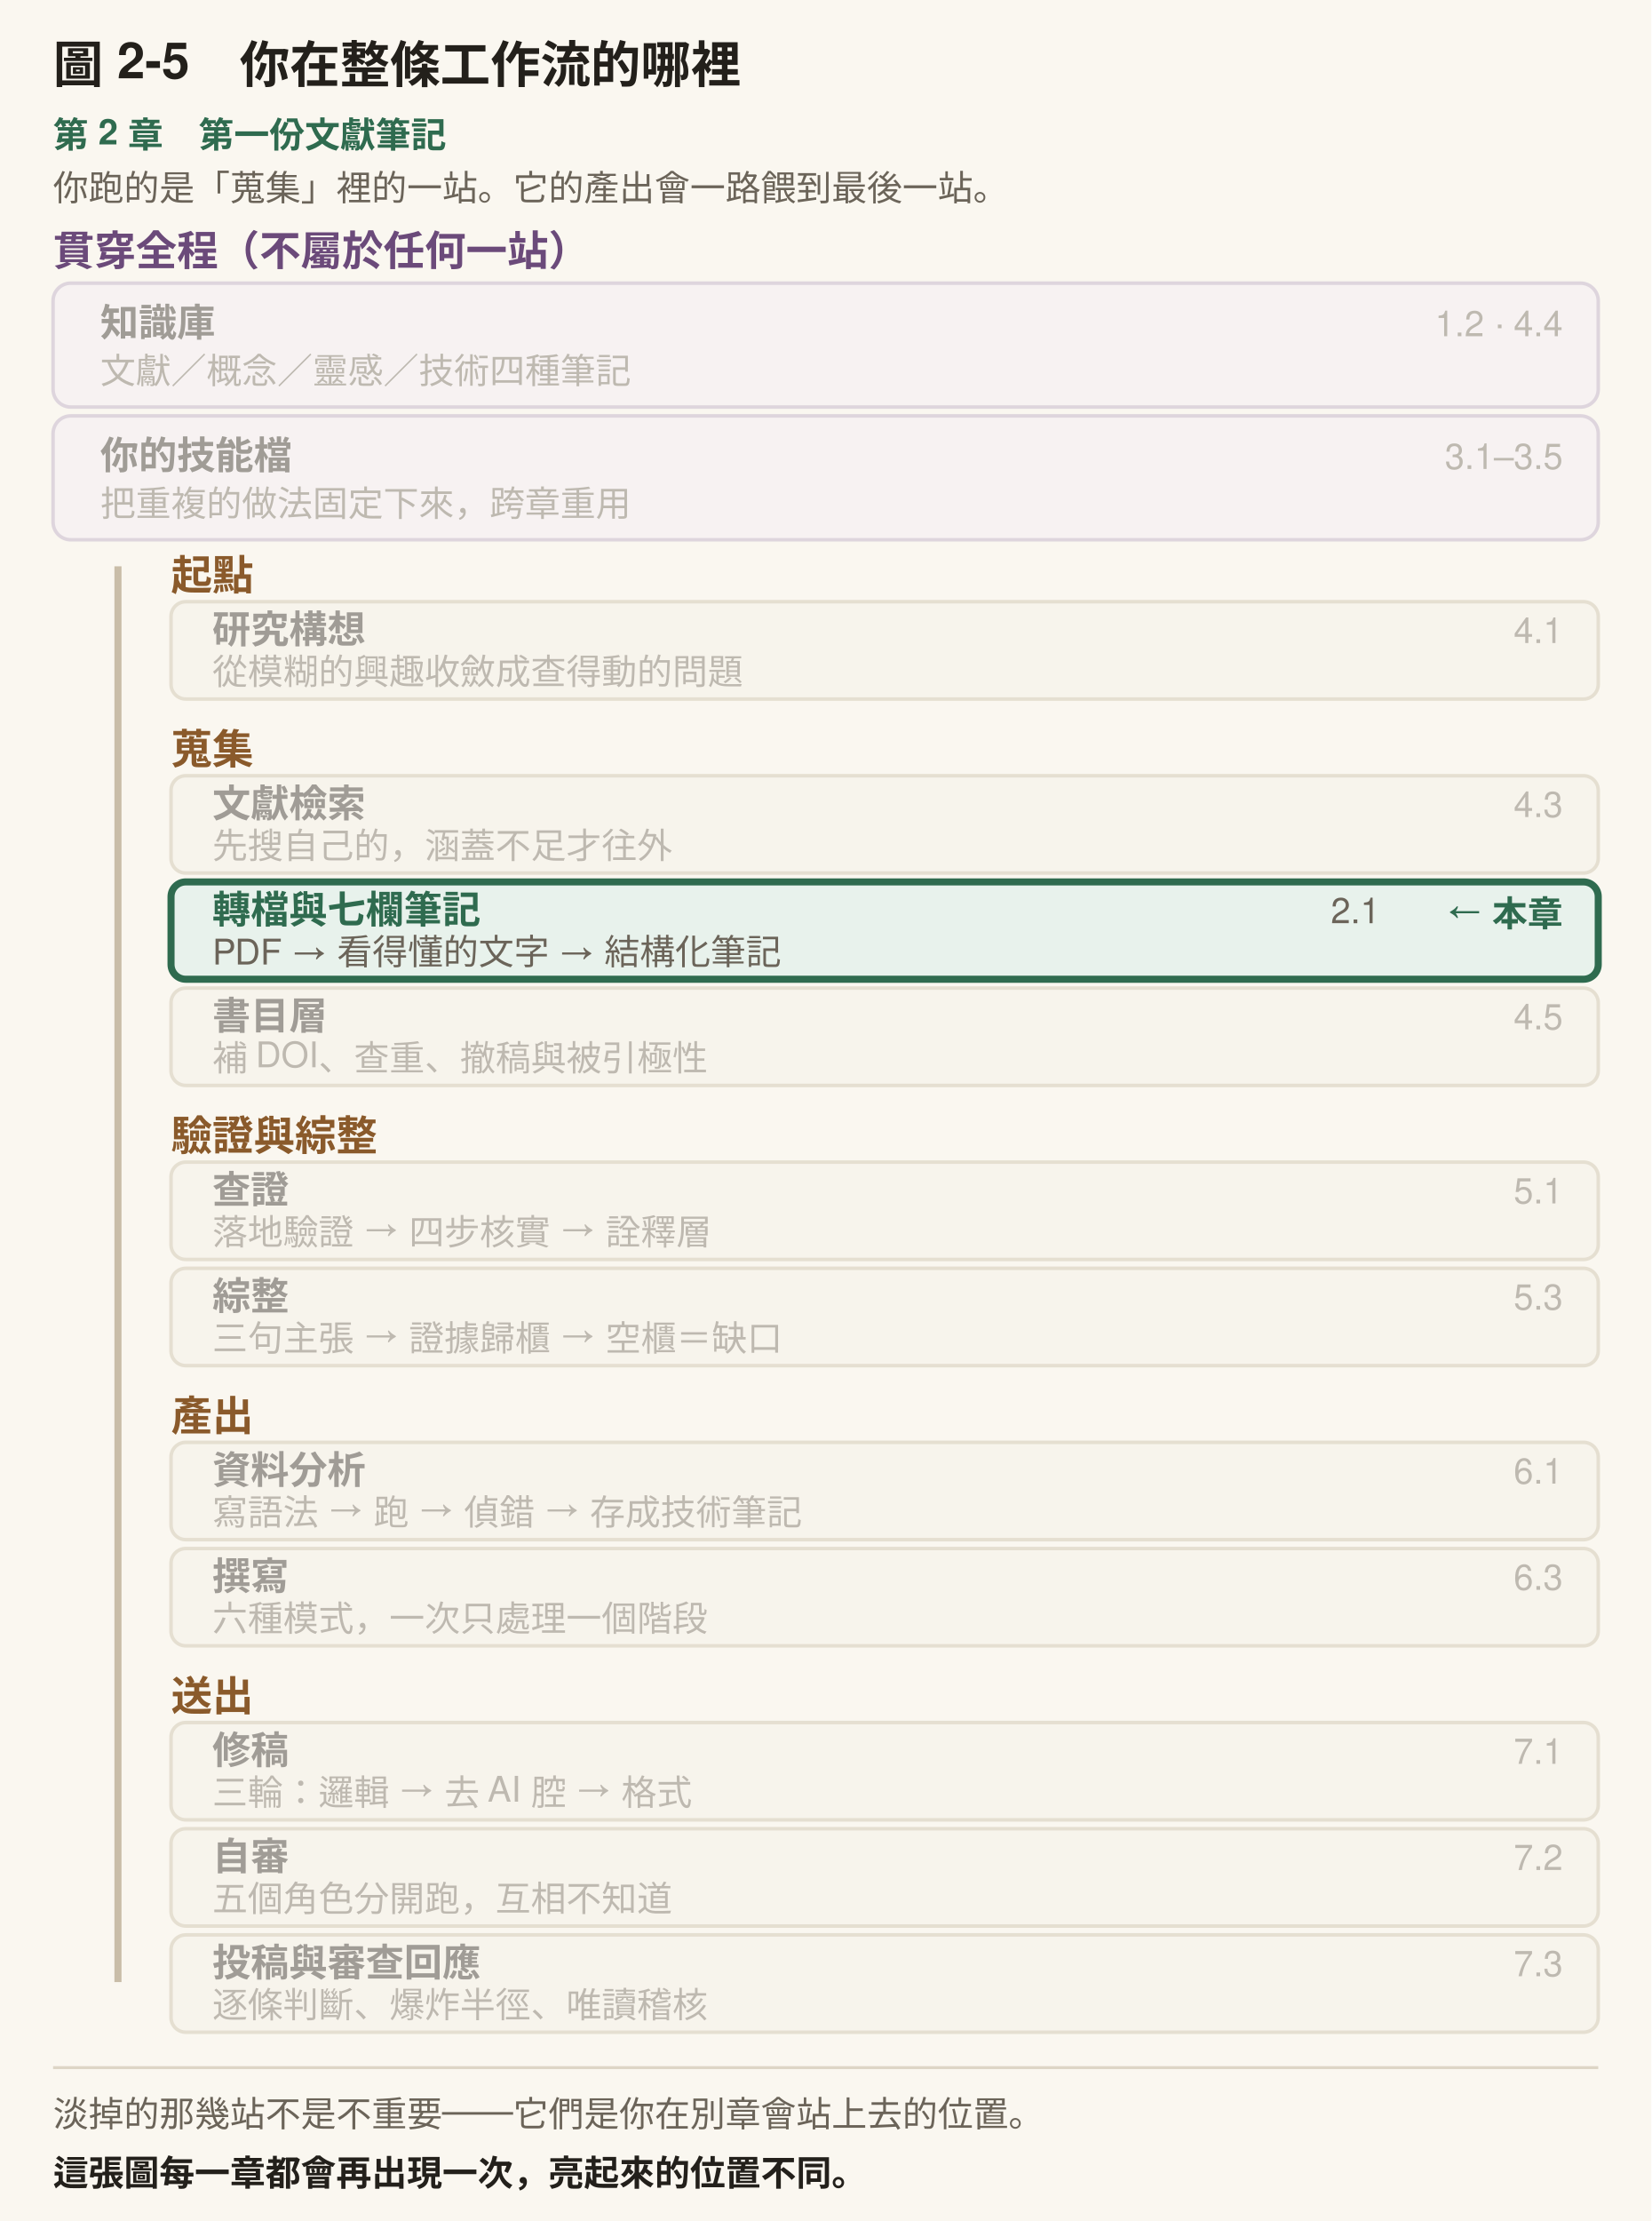
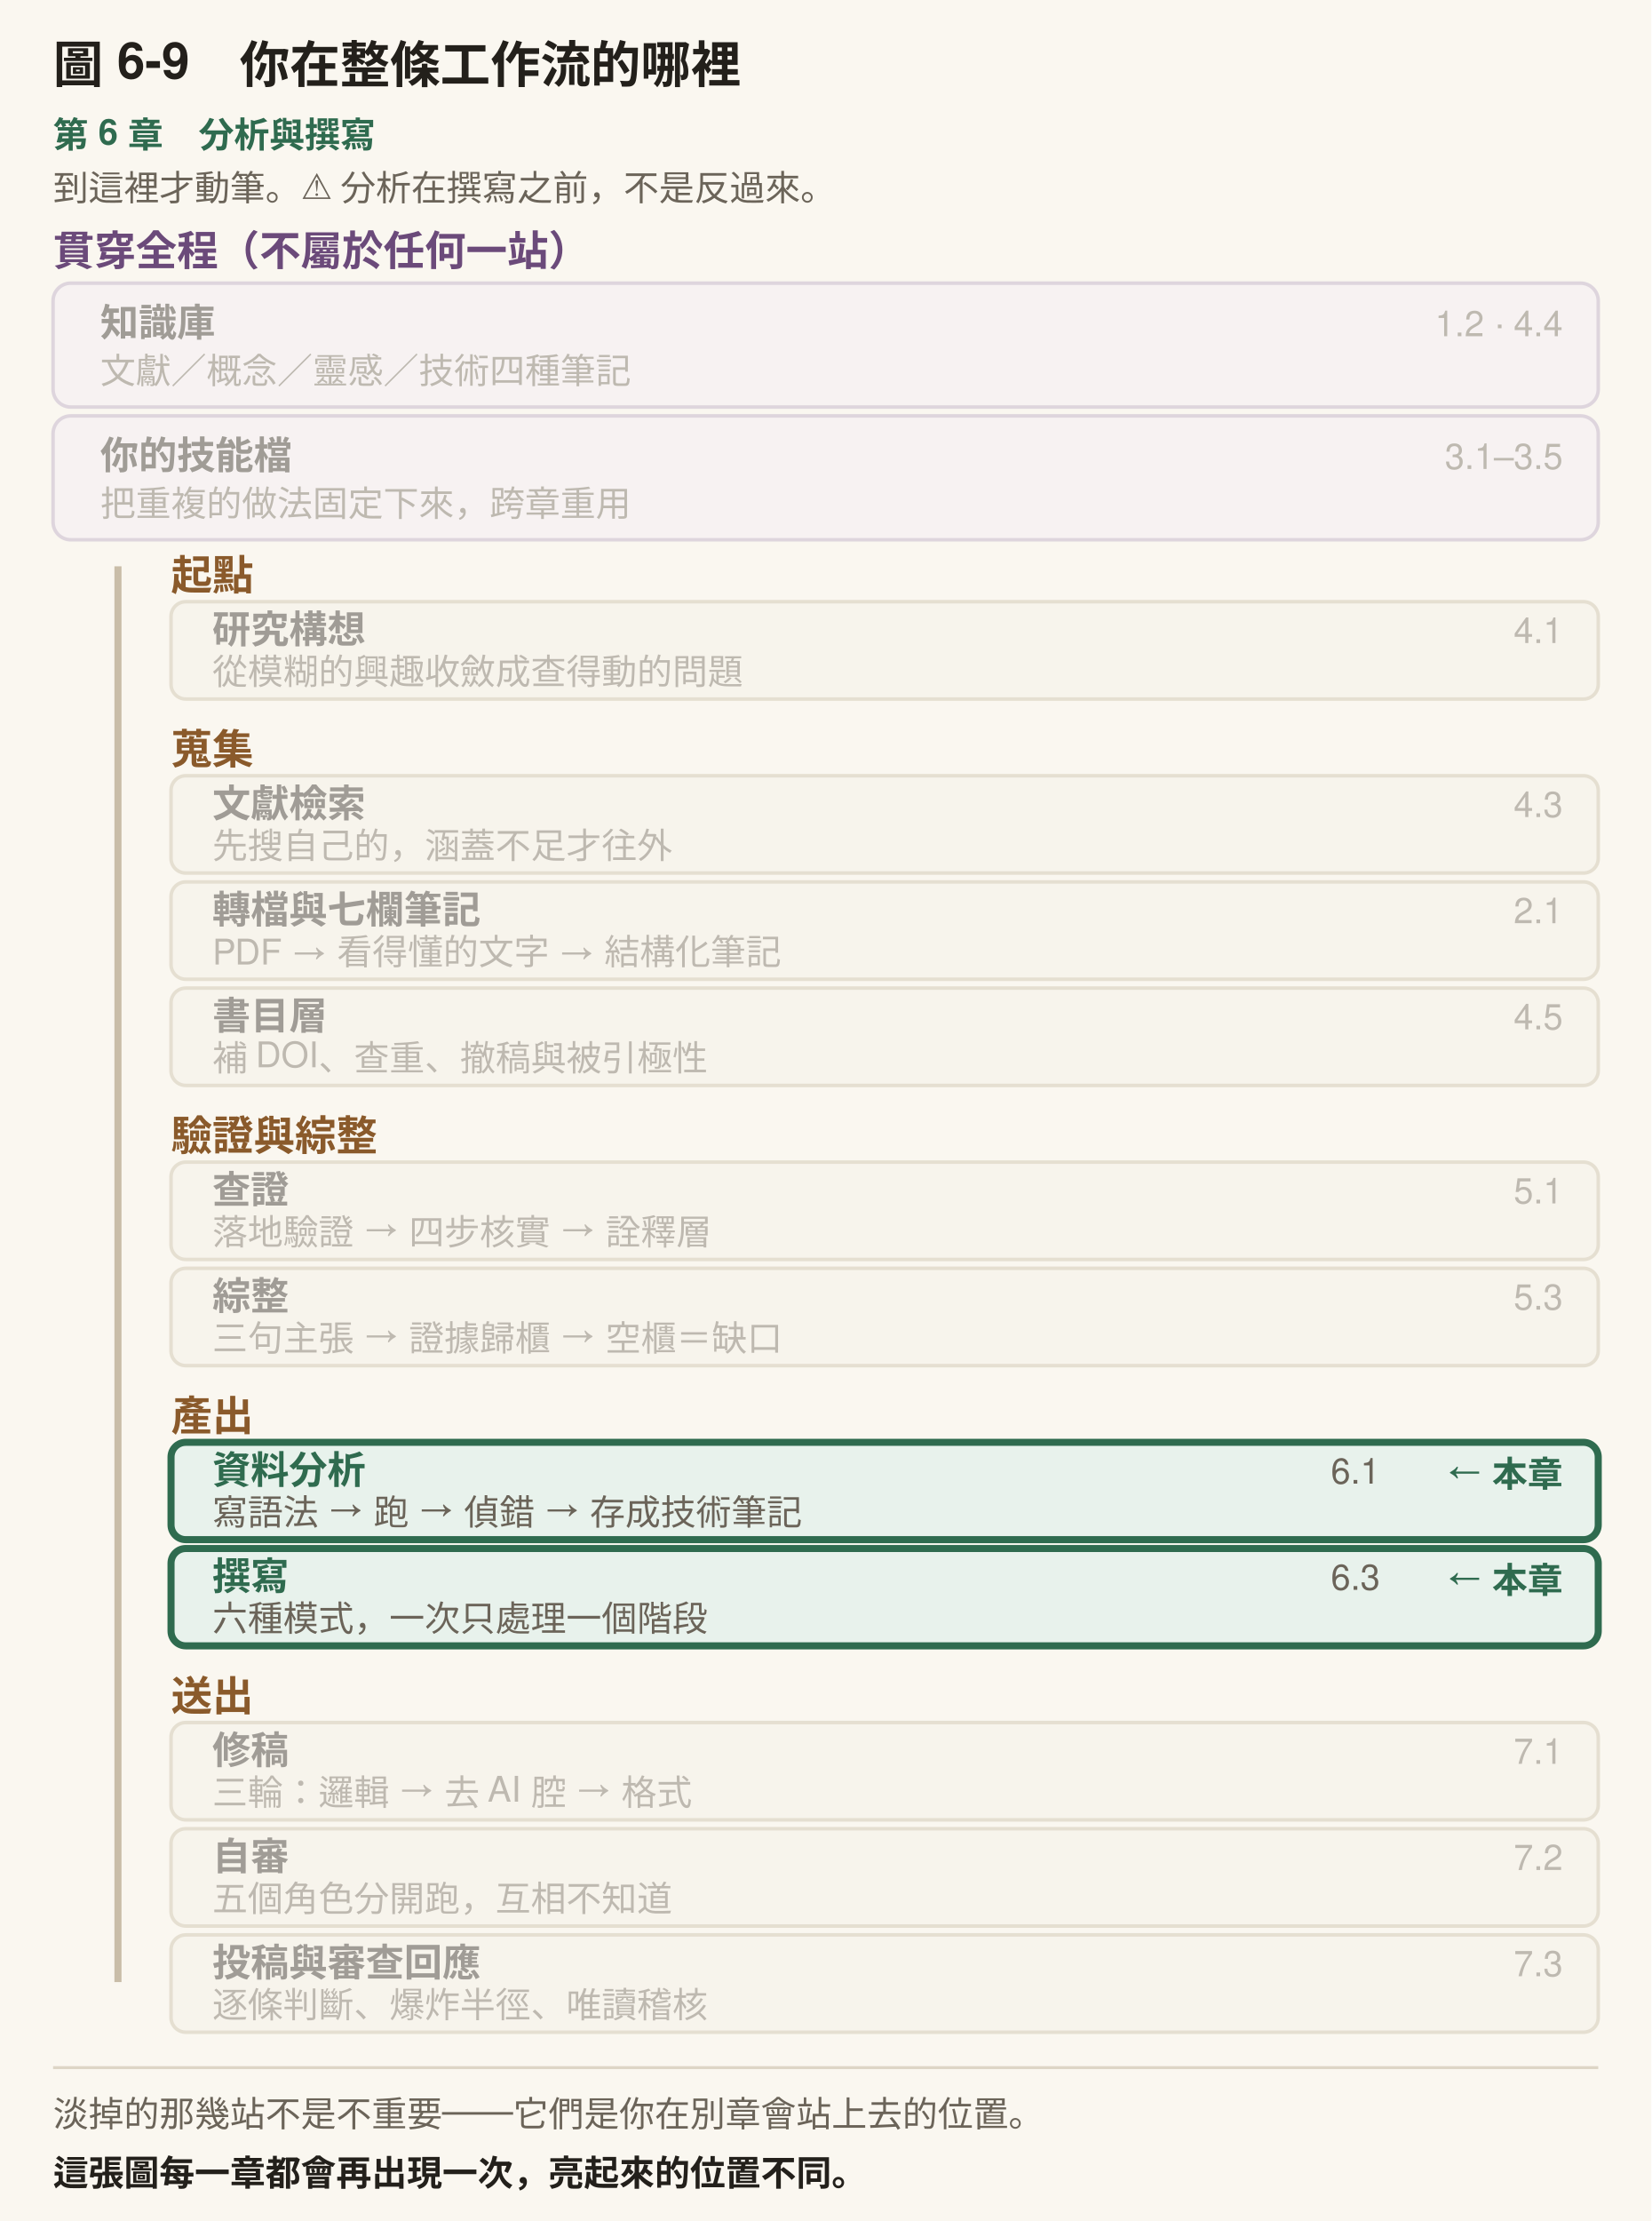
<svg xmlns="http://www.w3.org/2000/svg" viewBox="0 0 560 753" width="560" height="753" font-family="Noto Sans TC, Microsoft JhengHei, Helvetica, Arial, sans-serif">
  <style>
    @page{size:560px 753px;margin:0}
    .bg{fill:#faf7f0}
    .ink{fill:#23201b}
    .muted{fill:#6b6459}
    .rule{stroke:#ddd5c6;stroke-width:1}
    .rail{stroke:#c9bda8;stroke-width:2.4;fill:none}
    .node{fill:#f3f0e8;stroke:#c9bfa8;stroke-width:1.2}
    .nodeOn{fill:#e8f2ec;stroke:#2f6b4f;stroke-width:2.4}
    .span{fill:#f2edf6;stroke:#b8a8c4;stroke-width:1.2}
    .spanOn{fill:#f1ebf5;stroke:#6b4a7a;stroke-width:2.4}
    .zone{fill:#8a5a2b}
    .on{fill:#2f6b4f}
    .onSpan{fill:#6b4a7a}
    .dim{opacity:0.42}
    .tagOn{fill:#2f6b4f}
    .tagOnSpan{fill:#6b4a7a}
    .hdr{fill:#efe9dc}
    .title{font-size:17px;font-weight:700}
    .h{font-size:14px;font-weight:700}
    .b{font-size:13px;font-weight:700}
    .s{font-size:12px}
    @media (prefers-color-scheme: dark){
      .bg{fill:#17150f}
      .ink{fill:#ece5d6}
      .muted{fill:#a49a88}
      .rule{stroke:#3a352a}
      .rail{stroke:#4a4335}
      .node{fill:#1e1b14;stroke:#3d3629}
      .nodeOn{fill:#15241c;stroke:#7fc4a0}
      .span{fill:#221c28;stroke:#4d4356}
      .spanOn{fill:#241b2a;stroke:#c3a0d4}
      .zone{fill:#d09a5e}
      .on{fill:#7fc4a0}
      .onSpan{fill:#c3a0d4}
      .tagOn{fill:#7fc4a0}
      .tagOnSpan{fill:#c3a0d4}
      .hdr{fill:#241f16}
    }
  </style>
  <rect class="bg" width="560" height="753" />
-   <text class="ink title" x="18" y="28">圖 2-5　你在整條工作流的哪裡</text>
-   <text class="on s" x="18" y="50" font-weight="700">第 2 章　第一份文獻筆記</text>
-   <text class="muted s" x="18" y="68">你跑的是「蒐集」裡的一站。它的產出會一路餵到最後一站。</text>
+   <text class="ink title" x="18" y="28">圖 6-9　你在整條工作流的哪裡</text>
+   <text class="on s" x="18" y="50" font-weight="700">第 6 章　分析與撰寫</text>
+   <text class="muted s" x="18" y="68">到這裡才動筆。⚠️ 分析在撰寫之前，不是反過來。</text>
  <text class="onSpan h" x="18" y="90">貫穿全程（不屬於任何一站）</text>
  <g class="dim">
    <rect class="span" x="18" y="96" width="524" height="42" rx="6" />
    <text class="ink b" x="34" y="114">知識庫</text>
    <text class="muted s" x="34" y="130">文獻／概念／靈感／技術四種筆記</text>
    <text class="muted s" x="530" y="114" text-anchor="end">1.2 · 4.4</text>
  </g>
  <g class="dim">
    <rect class="span" x="18" y="141" width="524" height="42" rx="6" />
    <text class="ink b" x="34" y="159">你的技能檔</text>
    <text class="muted s" x="34" y="175">把重複的做法固定下來，跨章重用</text>
    <text class="muted s" x="530" y="159" text-anchor="end">3.1–3.5</text>
  </g>
  <path class="rail" d="M40,192 L40,672" />
  <text class="zone h" x="58" y="200">起點</text>
  <g class="dim">
    <rect class="node" x="58" y="204" width="484" height="33" rx="5" />
    <text class="ink b" x="72" y="218">研究構想</text>
    <text class="muted s" x="72" y="232">從模糊的興趣收斂成查得動的問題</text>
    <text class="muted s" x="530" y="218" text-anchor="end">4.1</text>
  </g>
  <text class="zone h" x="58" y="259">蒐集</text>
  <g class="dim">
    <rect class="node" x="58" y="263" width="484" height="33" rx="5" />
    <text class="ink b" x="72" y="277">文獻檢索</text>
    <text class="muted s" x="72" y="291">先搜自己的，涵蓋不足才往外</text>
    <text class="muted s" x="530" y="277" text-anchor="end">4.3</text>
  </g>
-   <g>
-     <rect class="nodeOn" x="58" y="299" width="484" height="33" rx="5" />
-     <text class="on b" x="72" y="313">轉檔與七欄筆記</text>
+   <g class="dim">
+     <rect class="node" x="58" y="299" width="484" height="33" rx="5" />
+     <text class="ink b" x="72" y="313">轉檔與七欄筆記</text>
    <text class="muted s" x="72" y="327">PDF → 看得懂的文字 → 結構化筆記</text>
-     <text class="muted s" x="468" y="313" text-anchor="end">2.1</text>
-     <text class="tagOn s" x="530" y="313" text-anchor="end" font-weight="700">← 本章</text>
+     <text class="muted s" x="530" y="313" text-anchor="end">2.1</text>
  </g>
  <g class="dim">
    <rect class="node" x="58" y="335" width="484" height="33" rx="5" />
    <text class="ink b" x="72" y="349">書目層</text>
    <text class="muted s" x="72" y="363">補 DOI、查重、撤稿與被引極性</text>
    <text class="muted s" x="530" y="349" text-anchor="end">4.5</text>
  </g>
  <text class="zone h" x="58" y="390">驗證與綜整</text>
  <g class="dim">
    <rect class="node" x="58" y="394" width="484" height="33" rx="5" />
    <text class="ink b" x="72" y="408">查證</text>
    <text class="muted s" x="72" y="422">落地驗證 → 四步核實 → 詮釋層</text>
    <text class="muted s" x="530" y="408" text-anchor="end">5.1</text>
  </g>
  <g class="dim">
    <rect class="node" x="58" y="430" width="484" height="33" rx="5" />
    <text class="ink b" x="72" y="444">綜整</text>
    <text class="muted s" x="72" y="458">三句主張 → 證據歸櫃 → 空櫃＝缺口</text>
    <text class="muted s" x="530" y="444" text-anchor="end">5.3</text>
  </g>
  <text class="zone h" x="58" y="485">產出</text>
-   <g class="dim">
-     <rect class="node" x="58" y="489" width="484" height="33" rx="5" />
-     <text class="ink b" x="72" y="503">資料分析</text>
+   <g>
+     <rect class="nodeOn" x="58" y="489" width="484" height="33" rx="5" />
+     <text class="on b" x="72" y="503">資料分析</text>
    <text class="muted s" x="72" y="517">寫語法 → 跑 → 偵錯 → 存成技術筆記</text>
-     <text class="muted s" x="530" y="503" text-anchor="end">6.1</text>
+     <text class="muted s" x="468" y="503" text-anchor="end">6.1</text>
+     <text class="tagOn s" x="530" y="503" text-anchor="end" font-weight="700">← 本章</text>
  </g>
-   <g class="dim">
-     <rect class="node" x="58" y="525" width="484" height="33" rx="5" />
-     <text class="ink b" x="72" y="539">撰寫</text>
+   <g>
+     <rect class="nodeOn" x="58" y="525" width="484" height="33" rx="5" />
+     <text class="on b" x="72" y="539">撰寫</text>
    <text class="muted s" x="72" y="553">六種模式，一次只處理一個階段</text>
-     <text class="muted s" x="530" y="539" text-anchor="end">6.3</text>
+     <text class="muted s" x="468" y="539" text-anchor="end">6.3</text>
+     <text class="tagOn s" x="530" y="539" text-anchor="end" font-weight="700">← 本章</text>
  </g>
  <text class="zone h" x="58" y="580">送出</text>
  <g class="dim">
    <rect class="node" x="58" y="584" width="484" height="33" rx="5" />
    <text class="ink b" x="72" y="598">修稿</text>
    <text class="muted s" x="72" y="612">三輪：邏輯 → 去 AI 腔 → 格式</text>
    <text class="muted s" x="530" y="598" text-anchor="end">7.1</text>
  </g>
  <g class="dim">
    <rect class="node" x="58" y="620" width="484" height="33" rx="5" />
    <text class="ink b" x="72" y="634">自審</text>
    <text class="muted s" x="72" y="648">五個角色分開跑，互相不知道</text>
    <text class="muted s" x="530" y="634" text-anchor="end">7.2</text>
  </g>
  <g class="dim">
    <rect class="node" x="58" y="656" width="484" height="33" rx="5" />
    <text class="ink b" x="72" y="670">投稿與審查回應</text>
    <text class="muted s" x="72" y="684">逐條判斷、爆炸半徑、唯讀稽核</text>
    <text class="muted s" x="530" y="670" text-anchor="end">7.3</text>
  </g>
  <line class="rule" x1="18" y1="701" x2="542" y2="701" />
  <text class="muted s" x="18" y="721">淡掉的那幾站不是不重要——它們是你在別章會站上去的位置。</text>
  <text class="ink s" x="18" y="741" font-weight="700">這張圖每一章都會再出現一次，亮起來的位置不同。</text>
</svg>
